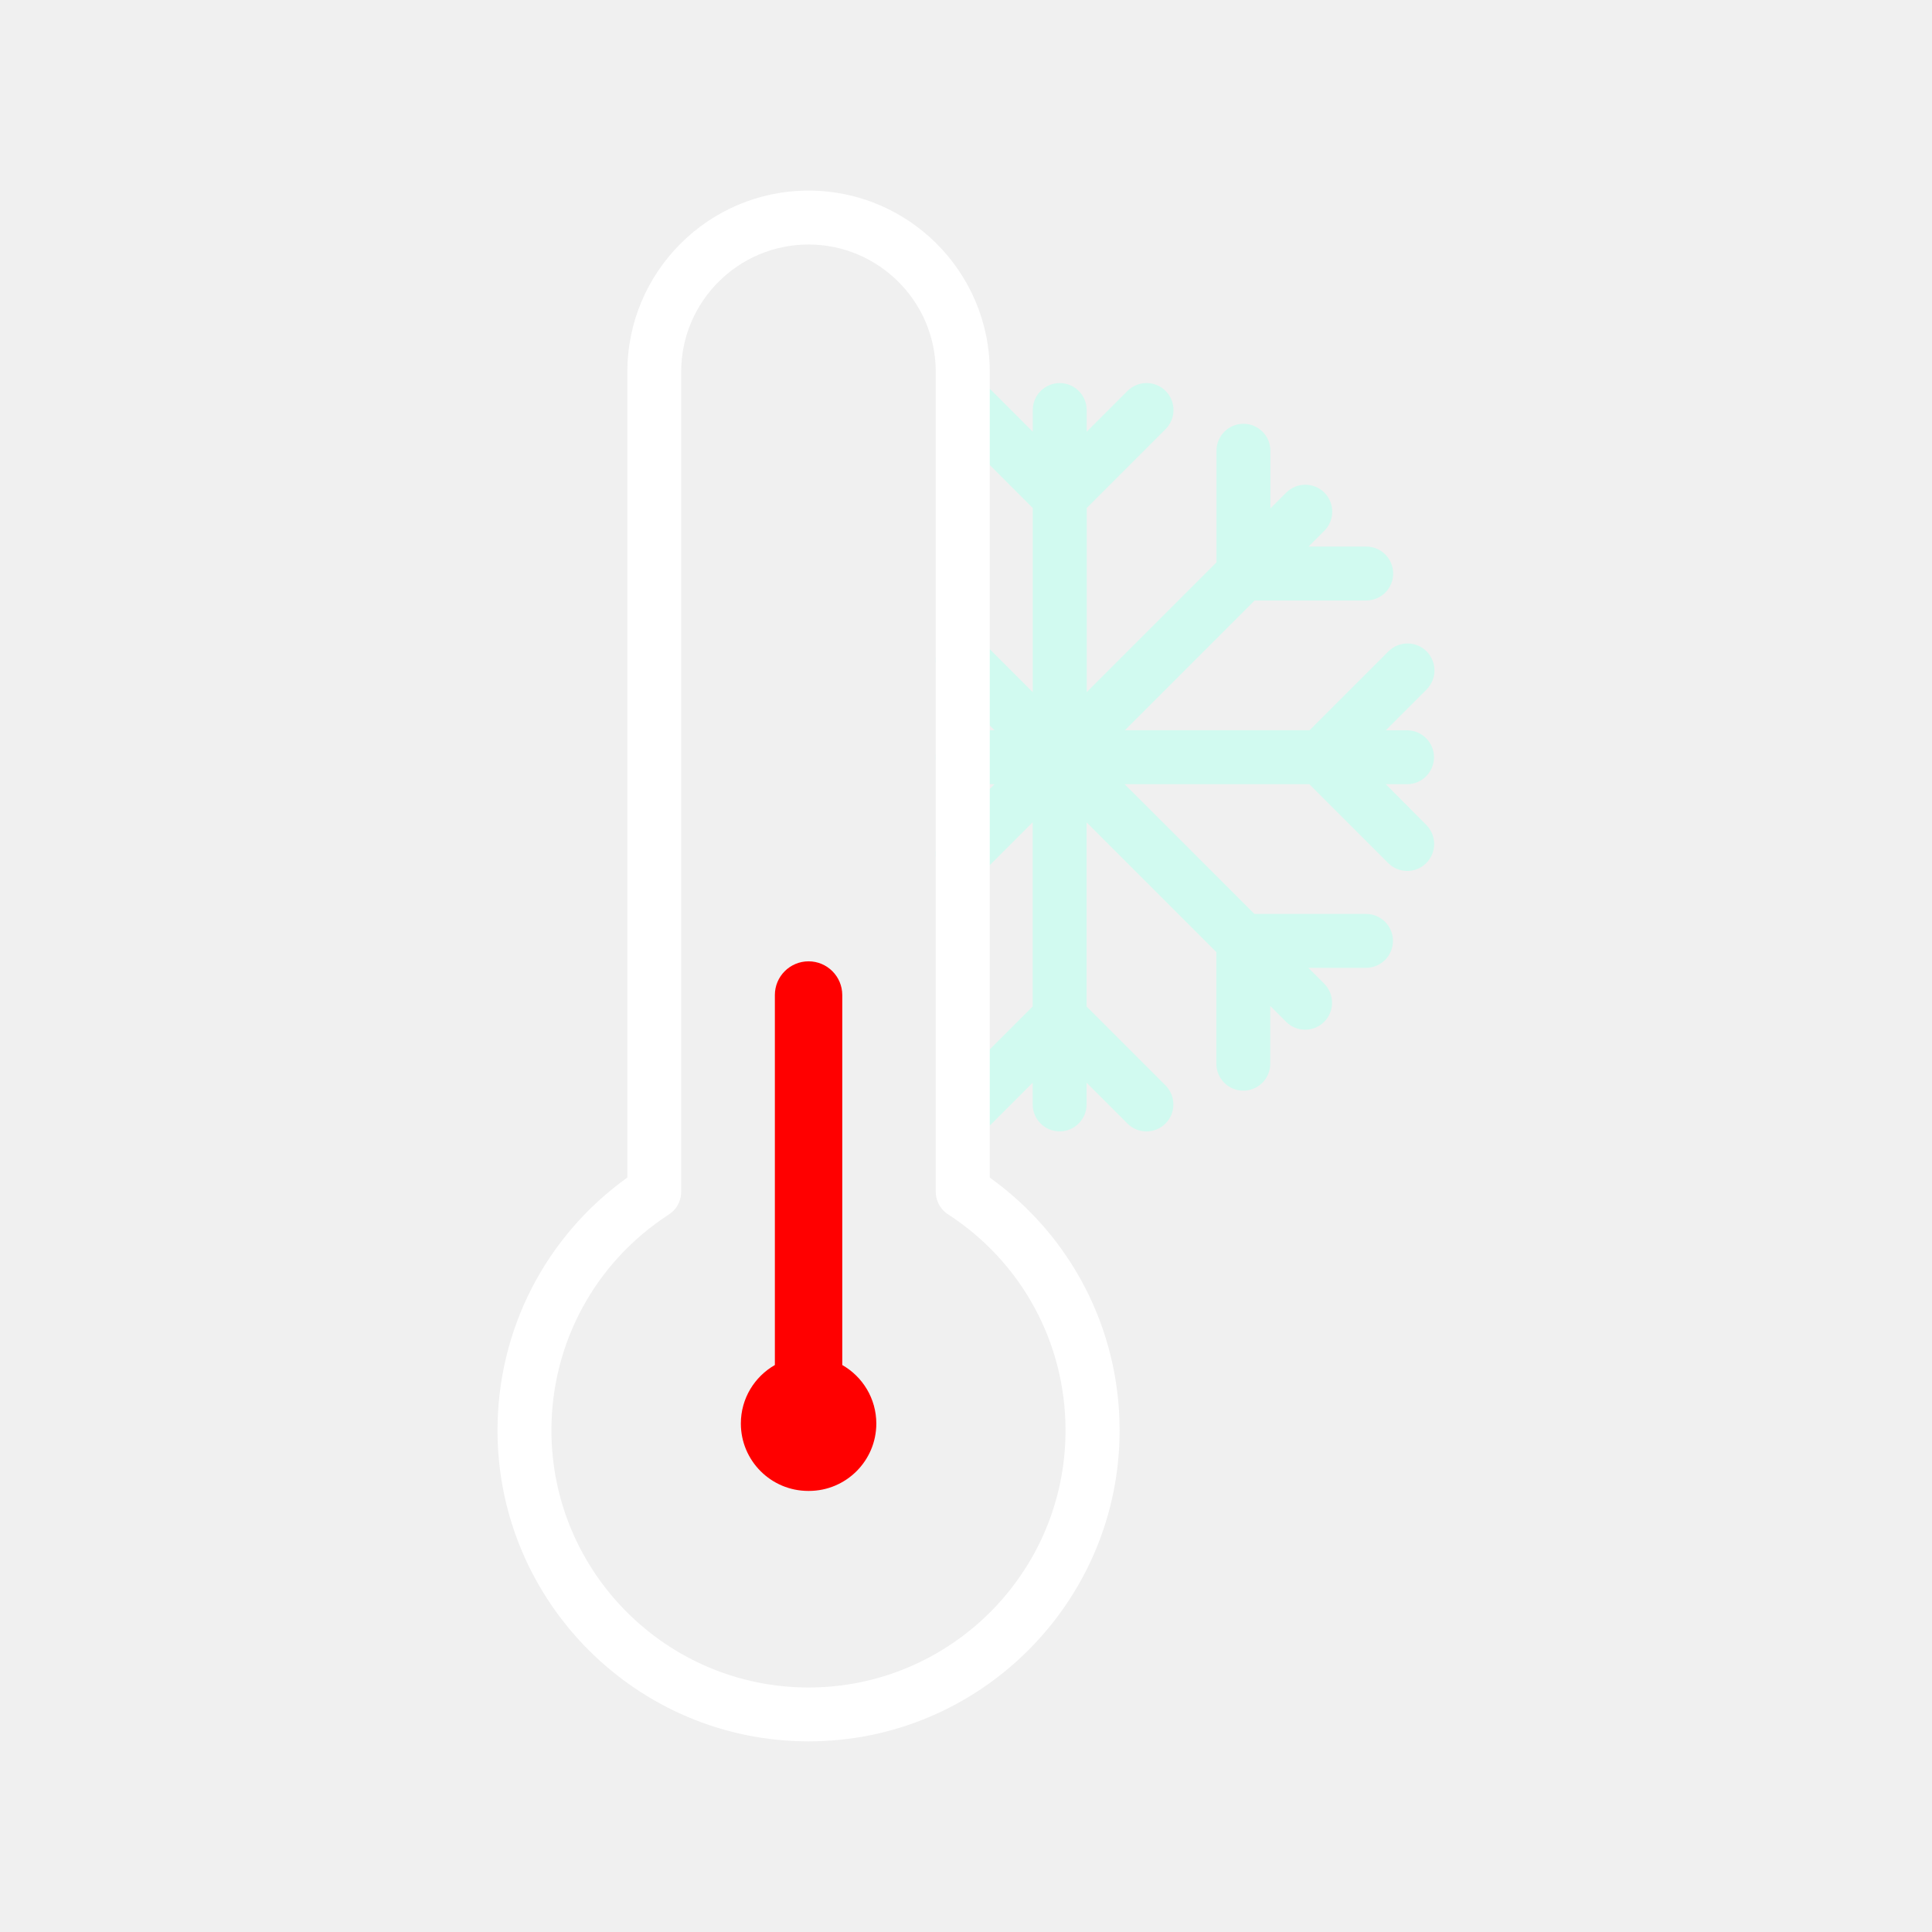
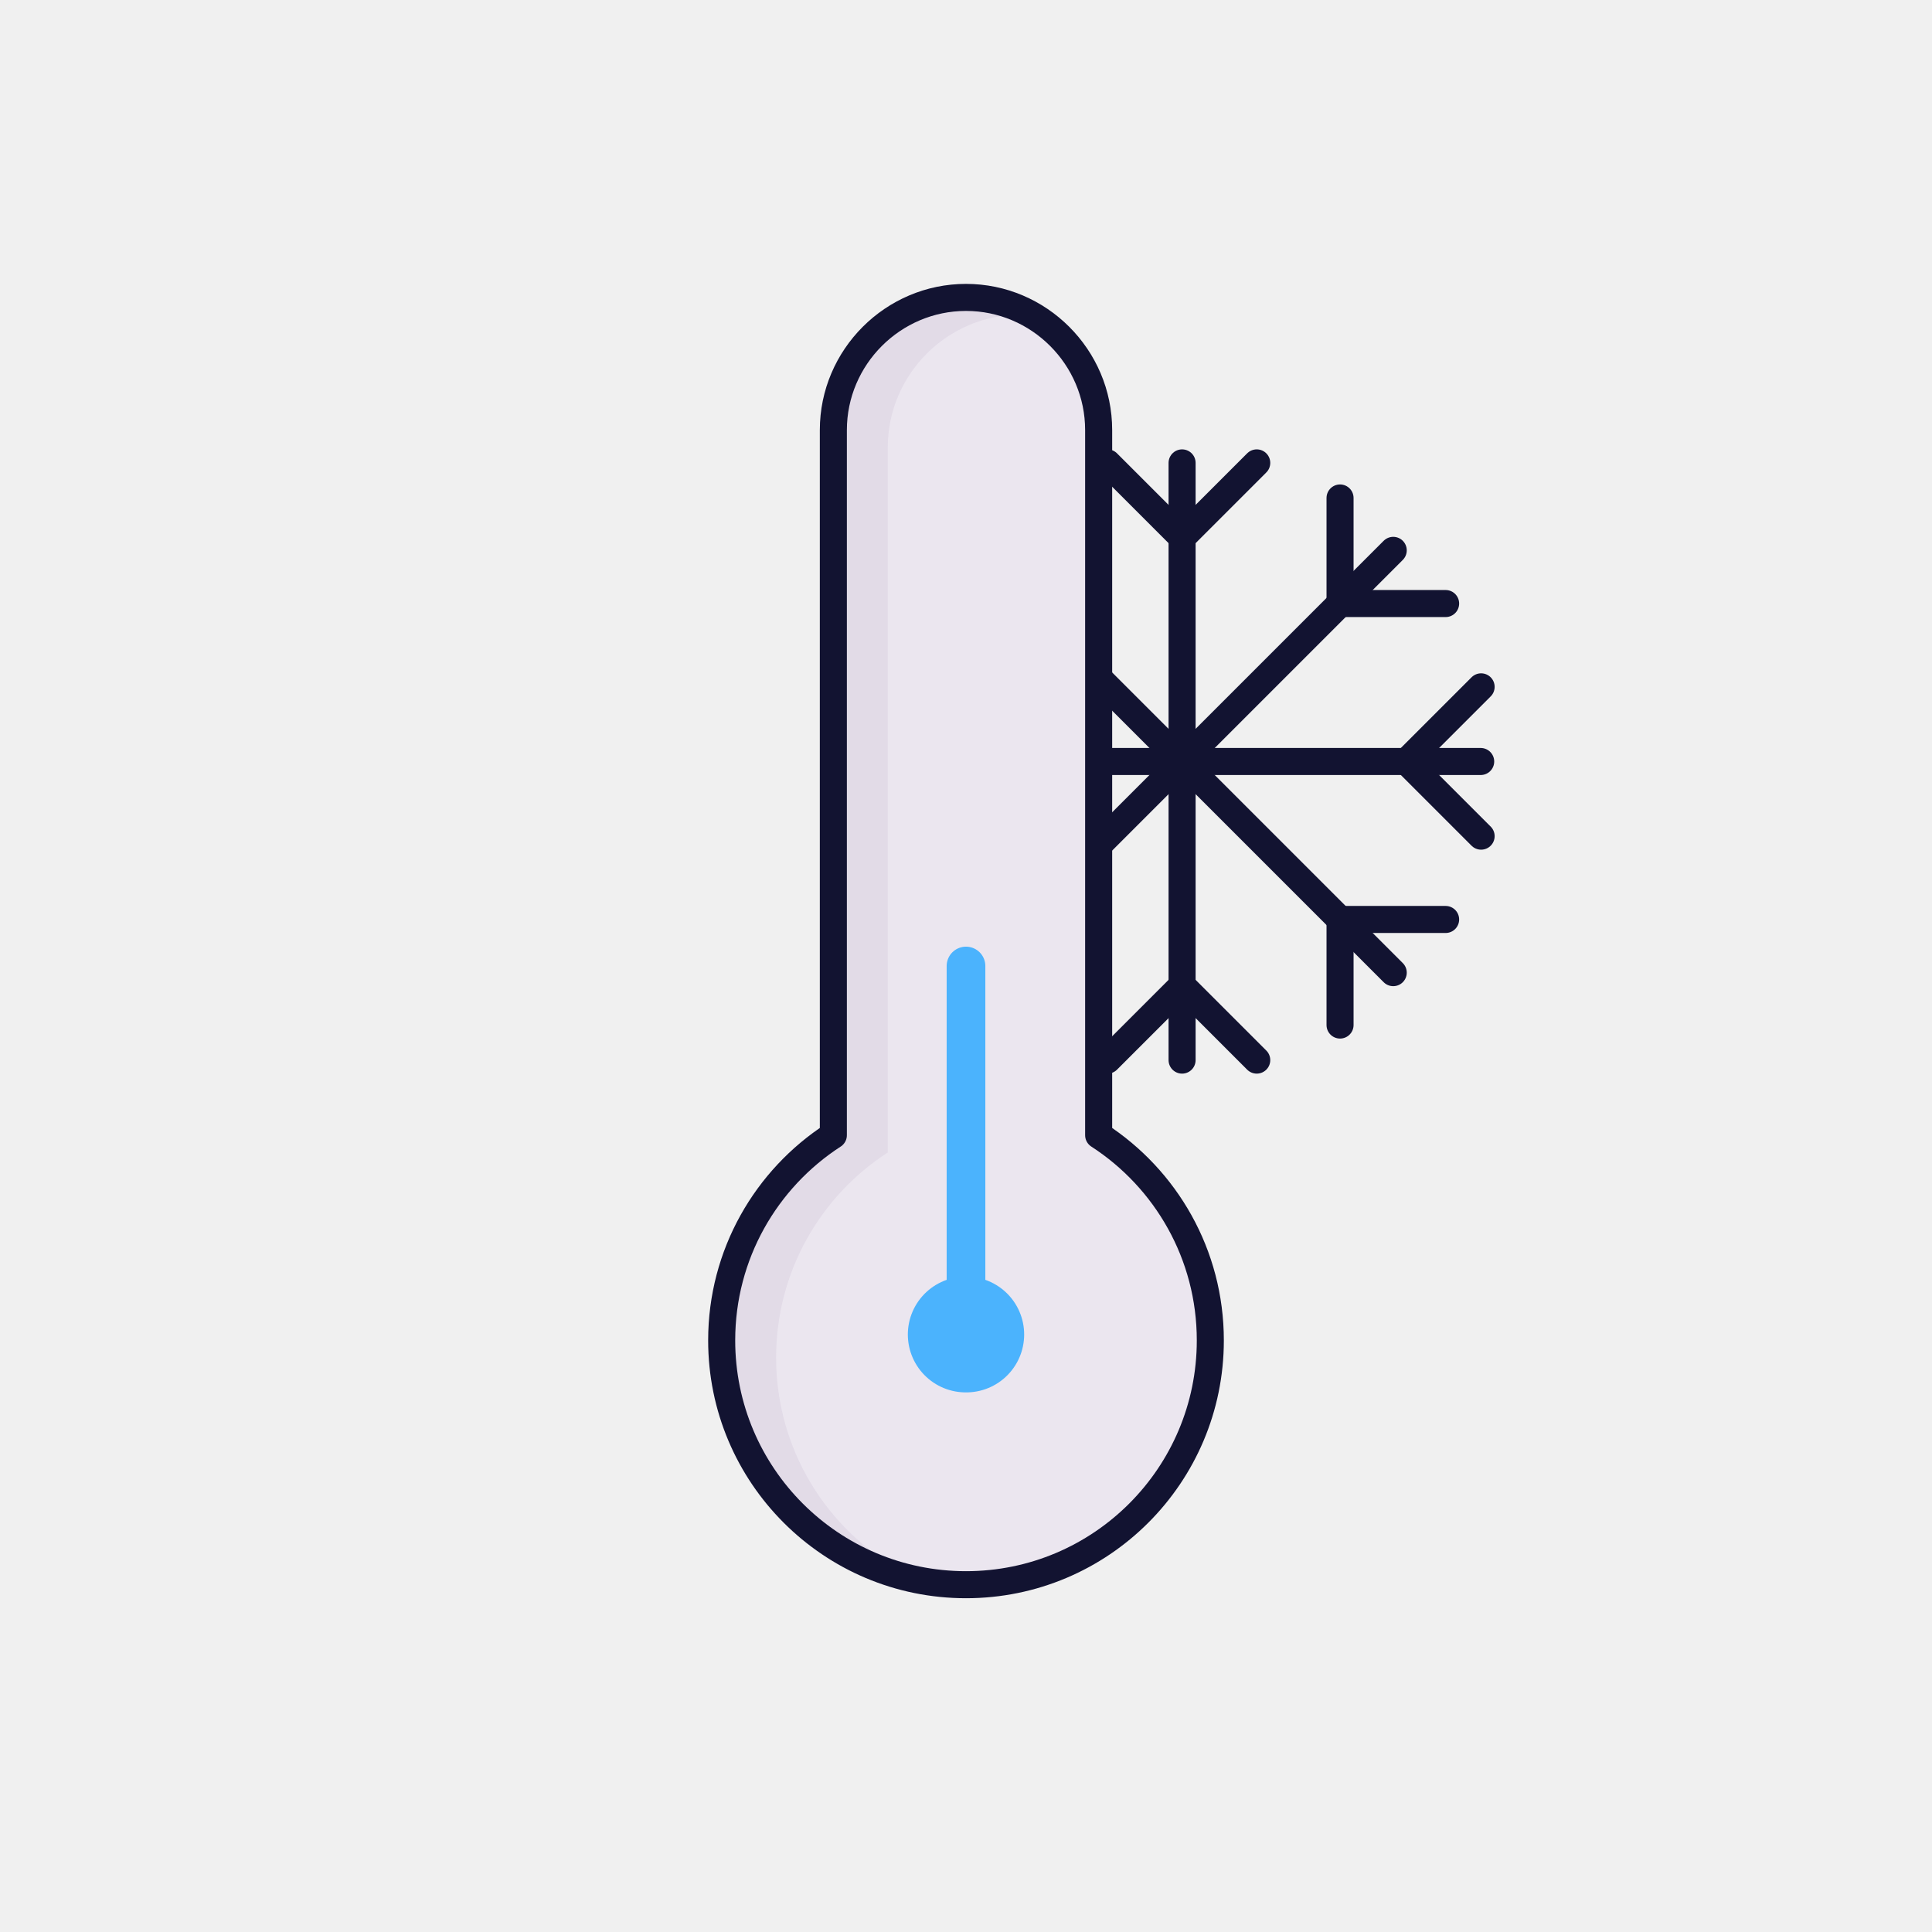
- <svg xmlns="http://www.w3.org/2000/svg" version="1.1" id="Warstwa_3" x="0px" y="0px" viewBox="0 0 430 430" style="enable-background:new 0 0 430 430;" xml:space="preserve">
-   <style type="text/css">
- 	.st0{fill:#d1faf0;}
- 	.st1{fill:#ffffff;}
- 	.st2{fill:#d1faf0;}
- 	.st3{fill:none;}
- 	.st4{fill:#ff0000;}
- </style>
-   <g>
-     <path class="st0" d="M308.43,174.54h4.73c3.31,0,6-2.69,6-6s-2.69-6-6-6h-4.73l9.08-9.08c2.34-2.34,2.34-6.14,0-8.49   c-2.34-2.34-6.14-2.34-8.49,0l-17.56,17.56h-41.1l28.88-28.88h24.84c3.31,0,6-2.69,6-6s-2.69-6-6-6h-12.84l3.52-3.52   c2.34-2.34,2.34-6.14,0-8.49c-2.34-2.34-6.14-2.34-8.49,0l-3.52,3.52v-12.84c0-3.31-2.69-6-6-6s-6,2.69-6,6v24.84l-28.88,28.88   v-40.98l17.56-17.56c2.34-2.34,2.34-6.14,0-8.49c-2.34-2.34-6.14-2.34-8.49,0l-9.08,9.08v-4.83c0-3.31-2.69-6-6-6s-6,2.69-6,6v4.83   l-9.08-9.08c-2.34-2.34-6.14-2.34-8.49,0c-2.34,2.34-2.34,6.14,0,8.49l17.56,17.56v40.99l-11.35-11.35c-2.34-2.34-6.14-2.34-8.49,0   c-2.34,2.34-2.34,6.14,0,8.49l11.34,11.34h-7.1c-3.31,0-6,2.69-6,6s2.69,6,6,6h7.1l-11.34,11.34c-2.34,2.34-2.34,6.14,0,8.49   c1.17,1.17,2.71,1.76,4.24,1.76c1.54,0,3.07-0.59,4.24-1.76l11.35-11.35v41l-17.56,17.56c-2.34,2.34-2.34,6.14,0,8.49   c1.17,1.17,2.71,1.76,4.24,1.76s3.07-0.59,4.24-1.76l9.08-9.08v4.83c0,3.31,2.69,6,6,6s6-2.69,6-6v-4.83l9.08,9.08   c1.17,1.17,2.71,1.76,4.24,1.76s3.07-0.59,4.24-1.76c2.34-2.34,2.34-6.14,0-8.49l-17.56-17.56v-40.98l28.88,28.88v24.84   c0,3.31,2.69,6,6,6s6-2.69,6-6V223.9l3.52,3.52c1.17,1.17,2.71,1.76,4.24,1.76s3.07-0.59,4.24-1.76c2.34-2.34,2.34-6.14,0-8.49   l-3.52-3.52h12.83c3.31,0,6-2.69,6-6s-2.69-6-6-6h-24.84l-28.89-28.88h41.1l17.56,17.56c1.17,1.17,2.71,1.76,4.24,1.76   c1.54,0,3.07-0.59,4.24-1.76c2.34-2.34,2.34-6.14,0-8.49L308.43,174.54z" />
-     <path class="st1" d="M220.29,262.09V82.75c0-22.24-18.09-40.33-40.33-40.33s-40.33,18.09-40.33,40.33v179.33   c-18.15,13.01-28.9,33.79-28.9,56.26c0,38.17,31.06,69.23,69.23,69.23s69.23-31.06,69.23-69.23   C249.19,295.88,238.45,275.09,220.29,262.09z M179.96,375.58c-31.56,0-57.23-25.67-57.23-57.23c0-19.49,9.78-37.46,26.16-48.06   c0.01-0.01,0.03-0.02,0.04-0.03c0.1-0.06,0.19-0.13,0.28-0.2c0.07-0.05,0.14-0.1,0.21-0.16c0.07-0.05,0.13-0.11,0.19-0.17   c0.09-0.08,0.17-0.15,0.25-0.23c0.03-0.03,0.05-0.05,0.07-0.08c0.38-0.39,0.71-0.83,0.96-1.3c0.08-0.15,0.15-0.31,0.22-0.46   c0.01-0.02,0.02-0.03,0.02-0.05c0.07-0.17,0.14-0.35,0.2-0.54c0,0,0,0,0,0c0.04-0.14,0.08-0.28,0.11-0.42   c0.01-0.05,0.03-0.1,0.04-0.14c0.02-0.1,0.03-0.21,0.05-0.31c0.01-0.09,0.03-0.19,0.04-0.28c0.01-0.08,0.01-0.16,0.02-0.23   c0.01-0.12,0.02-0.25,0.02-0.37c0-0.02,0-0.03,0-0.05V82.75c0-15.62,12.71-28.33,28.33-28.33s28.33,12.71,28.33,28.33v182.49   c0,0.02,0,0.03,0,0.05c0,0.12,0.01,0.25,0.02,0.37c0.01,0.08,0.01,0.16,0.02,0.23c0.01,0.09,0.03,0.19,0.04,0.28   c0.02,0.1,0.03,0.21,0.05,0.31c0.01,0.05,0.03,0.1,0.04,0.14c0.03,0.14,0.07,0.28,0.11,0.42c0,0,0,0,0,0   c0.06,0.18,0.12,0.36,0.2,0.54c0.01,0.02,0.02,0.03,0.02,0.05c0.07,0.16,0.14,0.31,0.22,0.46c0.26,0.47,0.58,0.91,0.96,1.3   c0.03,0.03,0.05,0.06,0.07,0.08c0.08,0.08,0.17,0.15,0.25,0.23c0.06,0.06,0.13,0.12,0.19,0.17c0.07,0.05,0.14,0.1,0.21,0.16   c0.09,0.07,0.18,0.14,0.28,0.2c0.01,0.01,0.03,0.02,0.04,0.03c16.38,10.61,26.16,28.57,26.16,48.06   C237.19,349.9,211.52,375.58,179.96,375.58z" />
-     <path class="st4" d="M187.46,303.81v-82.35c0-4.14-3.36-7.5-7.5-7.5s-7.5,3.36-7.5,7.5v82.35c-4.52,2.58-7.57,7.44-7.57,13.02   c0,8.28,6.72,15,15,15h0.15c8.28,0,15-6.72,15-15C195.03,311.25,191.98,306.39,187.46,303.81z" />
+ <svg xmlns="http://www.w3.org/2000/svg" viewBox="0 0 500 500" width="500" height="500" preserveAspectRatio="xMidYMid meet" style="width: 100%; height: 100%; transform: translate3d(0px, 0px, 0px); content-visibility: visible;">
+   <defs>
+     <clipPath id="__lottie_element_7551">
+       <rect width="500" height="500" x="0" y="0" />
+     </clipPath>
+   </defs>
+   <g clip-path="url(#__lottie_element_7551)">
+     <g transform="matrix(1,0,0,1,0,0)" opacity="1" style="display: block;">
+       <g opacity="1" transform="matrix(1,0,0,1,305.923,197.076)">
+         <path stroke-linecap="round" stroke-linejoin="round" fill-opacity="0" stroke="rgb(18,19,49)" stroke-opacity="1" stroke-width="7" d=" M0,77.278 C0,77.278 0,-77.278 0,-77.278" />
+       </g>
+       <g opacity="1" transform="matrix(1,0,0,1,305.923,197.076)">
+         <path stroke-linecap="round" stroke-linejoin="round" fill-opacity="0" stroke="rgb(18,19,49)" stroke-opacity="1" stroke-width="7" d=" M-77.278,0 C-77.278,0 77.278,0 77.278,0" />
+       </g>
+       <g opacity="1" transform="matrix(1,0,0,1,305.923,197.076)">
+         <path stroke-linecap="round" stroke-linejoin="round" fill-opacity="0" stroke="rgb(18,19,49)" stroke-opacity="1" stroke-width="7" d=" M-54.644,-54.644 C-54.644,-54.644 54.644,54.644 54.644,54.644">
+ 				</path>
+       </g>
+       <g opacity="1" transform="matrix(1,0,0,1,305.923,197.076)">
+         <path stroke-linecap="round" stroke-linejoin="round" fill-opacity="0" stroke="rgb(18,19,49)" stroke-opacity="1" stroke-width="7" d=" M-54.644,54.644 C-54.644,54.644 54.644,-54.644 54.644,-54.644">
+ 				</path>
+       </g>
+       <g opacity="1" transform="matrix(1,0,0,1,0,0)">
+         <g opacity="1" transform="matrix(1,0,0,1,296.264,129.457)">
+           <path stroke-linecap="round" stroke-linejoin="round" fill-opacity="0" stroke="rgb(18,19,49)" stroke-opacity="1" stroke-width="7" d=" M9.66,9.66 C9.66,9.66 -9.66,-9.66 -9.66,-9.66">
+ 					</path>
+         </g>
+         <g opacity="1" transform="matrix(1,0,0,1,315.583,129.457)">
+           <path stroke-linecap="round" stroke-linejoin="round" fill-opacity="0" stroke="rgb(18,19,49)" stroke-opacity="1" stroke-width="7" d=" M-9.66,9.66 C-9.66,9.66 9.66,-9.66 9.66,-9.66">
+ 					</path>
+         </g>
+       </g>
+       <g opacity="1" transform="matrix(1,0,0,1,0,0)">
+         <g opacity="1" transform="matrix(1,0,0,1,346.803,142.535)">
+           <path stroke-linecap="round" stroke-linejoin="round" fill-opacity="0" stroke="rgb(18,19,49)" stroke-opacity="1" stroke-width="7" d=" M0,13.661 C0,13.661 0,-13.661 0,-13.661" />
+         </g>
+         <g opacity="1" transform="matrix(1,0,0,1,360.464,156.196)">
+           <path stroke-linecap="round" stroke-linejoin="round" fill-opacity="0" stroke="rgb(18,19,49)" stroke-opacity="1" stroke-width="7" d=" M-13.661,0 C-13.661,0 13.661,0 13.661,0" />
+         </g>
+       </g>
+       <g opacity="1" transform="matrix(1,0,0,1,0,0)">
+         <g opacity="1" transform="matrix(1,0,0,1,265.044,142.535)">
+           <path stroke-linecap="round" stroke-linejoin="round" fill-opacity="0" stroke="rgb(18,19,49)" stroke-opacity="1" stroke-width="7" d=" M0,13.661 C0,13.661 0,-13.661 0,-13.661" />
+         </g>
+         <g opacity="1" transform="matrix(1,0,0,1,251.383,156.196)">
+           <path stroke-linecap="round" stroke-linejoin="round" fill-opacity="0" stroke="rgb(18,19,49)" stroke-opacity="1" stroke-width="7" d=" M13.661,0 C13.661,0 -13.661,0 -13.661,0" />
+         </g>
+       </g>
+       <g opacity="1" transform="matrix(1,0,0,1,0,0)">
+         <g opacity="1" transform="matrix(1,0,0,1,265.044,251.618)">
+           <path stroke-linecap="round" stroke-linejoin="round" fill-opacity="0" stroke="rgb(18,19,49)" stroke-opacity="1" stroke-width="7" d=" M0,-13.661 C0,-13.661 0,13.661 0,13.661" />
+         </g>
+         <g opacity="1" transform="matrix(1,0,0,1,251.383,237.957)">
+           <path stroke-linecap="round" stroke-linejoin="round" fill-opacity="0" stroke="rgb(18,19,49)" stroke-opacity="1" stroke-width="7" d=" M13.661,0 C13.661,0 -13.661,0 -13.661,0" />
+         </g>
+       </g>
+       <g opacity="1" transform="matrix(1,0,0,1,0,0)">
+         <g opacity="1" transform="matrix(1,0,0,1,346.803,251.618)">
+           <path stroke-linecap="round" stroke-linejoin="round" fill-opacity="0" stroke="rgb(18,19,49)" stroke-opacity="1" stroke-width="7" d=" M0,-13.661 C0,-13.661 0,13.661 0,13.661" />
+         </g>
+         <g opacity="1" transform="matrix(1,0,0,1,360.464,237.957)">
+           <path stroke-linecap="round" stroke-linejoin="round" fill-opacity="0" stroke="rgb(18,19,49)" stroke-opacity="1" stroke-width="7" d=" M-13.661,0 C-13.661,0 13.661,0 13.661,0" />
+         </g>
+       </g>
+       <g opacity="1" transform="matrix(1,0,0,1,0,0)">
+         <g opacity="1" transform="matrix(1,0,0,1,315.583,264.694)">
+           <path stroke-linecap="round" stroke-linejoin="round" fill-opacity="0" stroke="rgb(18,19,49)" stroke-opacity="1" stroke-width="7" d=" M-9.66,-9.66 C-9.66,-9.66 9.66,9.66 9.66,9.66">
+ 					</path>
+         </g>
+         <g opacity="1" transform="matrix(1,0,0,1,296.264,264.694)">
+           <path stroke-linecap="round" stroke-linejoin="round" fill-opacity="0" stroke="rgb(18,19,49)" stroke-opacity="1" stroke-width="7" d=" M9.66,-9.66 C9.66,-9.66 -9.66,9.66 -9.66,9.66">
+ 					</path>
+         </g>
+       </g>
+       <g opacity="1" transform="matrix(1,0,0,1,0,0)">
+         <g opacity="1" transform="matrix(1,0,0,1,238.305,206.736)">
+           <path stroke-linecap="round" stroke-linejoin="round" fill-opacity="0" stroke="rgb(18,19,49)" stroke-opacity="1" stroke-width="7" d=" M9.66,-9.66 C9.66,-9.66 -9.66,9.66 -9.66,9.66">
+ 					</path>
+         </g>
+         <g opacity="1" transform="matrix(1,0,0,1,238.305,187.416)">
+           <path stroke-linecap="round" stroke-linejoin="round" fill-opacity="0" stroke="rgb(18,19,49)" stroke-opacity="1" stroke-width="7" d=" M9.66,9.66 C9.66,9.66 -9.66,-9.66 -9.66,-9.66">
+ 					</path>
+         </g>
+       </g>
+       <g opacity="1" transform="matrix(1,0,0,1,0,0)">
+         <g opacity="1" transform="matrix(1,0,0,1,373.652,187.416)">
+           <path stroke-linecap="round" stroke-linejoin="round" fill-opacity="0" stroke="rgb(18,19,49)" stroke-opacity="1" stroke-width="7" d=" M-9.66,9.66 C-9.66,9.66 9.66,-9.66 9.66,-9.66">
+ 					</path>
+         </g>
+         <g opacity="1" transform="matrix(1,0,0,1,373.652,206.736)">
+           <path stroke-linecap="round" stroke-linejoin="round" fill-opacity="0" stroke="rgb(18,19,49)" stroke-opacity="1" stroke-width="7" d=" M-9.66,-9.66 C-9.66,-9.66 9.66,9.66 9.66,9.66">
+ 					</path>
+         </g>
+       </g>
+     </g>
+     <g transform="matrix(1,0,0,1,35.125,-7.667999)" opacity="1" style="display: block;">
+       <g opacity="1" transform="matrix(1,0,0,1,214.961,250)">
+         <path fill="rgb(235,230,239)" fill-opacity="1" d=" M34.33,50.245 C34.33,50.245 34.33,-24.885 34.33,-24.885 C34.33,-24.885 34.33,-46.465 34.33,-46.465 C34.33,-46.465 34.33,-68.045 34.33,-68.045 C34.33,-68.045 34.33,-132.245 34.33,-132.245 C34.33,-151.125 18.88,-166.575 0,-166.575 C-18.88,-166.575 -34.33,-151.125 -34.33,-132.245 C-34.33,-132.245 -34.33,50.245 -34.33,50.245 C-51.72,61.505 -63.23,81.085 -63.23,103.345 C-63.23,138.265 -34.92,166.575 0,166.575 C34.92,166.575 63.23,138.265 63.23,103.345 C63.23,81.085 51.72,61.505 34.33,50.245z">
+ 				</path>
+       </g>
+       <g opacity="0.5" transform="matrix(1,0,0,1,193.098,248.892)" style="mix-blend-mode: multiply;">
+         <path fill="rgb(235,230,239)" fill-opacity="1" d=" M-27.366,110.132 C-27.366,87.872 -15.856,68.292 1.534,57.032 C1.534,57.032 1.534,-125.458 1.534,-125.458 C1.534,-144.338 16.984,-159.788 35.864,-159.788 C37.736,-159.788 39.573,-159.63 41.366,-159.338 C35.817,-163.195 29.094,-165.467 21.864,-165.467 C2.984,-165.467 -12.466,-150.017 -12.466,-131.137 C-12.466,-131.137 -12.466,51.353 -12.466,51.353 C-29.856,62.613 -41.366,82.193 -41.366,104.453 C-41.366,133.628 -21.6,158.175 5.267,165.467 C-14.189,154.685 -27.366,133.951 -27.366,110.132z">
+ 				</path>
+       </g>
+     </g>
+     <g transform="matrix(1,0,0,1,250,243.545)" opacity="1" style="display: block;">
+       <g opacity="1" transform="matrix(1,0,0,1,0,0)">
+         <path stroke-linecap="round" stroke-linejoin="round" fill-opacity="0" stroke="rgb(18,19,49)" stroke-opacity="1" stroke-width="7" d=" M34.33,50.245 C34.33,50.245 34.33,-132.245 34.33,-132.245 C34.33,-151.125 18.88,-166.575 0,-166.575 C-18.88,-166.575 -34.33,-151.125 -34.33,-132.245 C-34.33,-132.245 -34.33,50.245 -34.33,50.245 C-51.72,61.505 -63.23,81.085 -63.23,103.345 C-63.23,138.265 -34.92,166.575 0,166.575 C34.92,166.575 63.23,138.265 63.23,103.345 C63.23,81.085 51.72,61.505 34.33,50.245z">
+ 				</path>
+       </g>
+     </g>
+     <g transform="matrix(1,0,0,1,250,297.693)" opacity="1" style="display: block;">
+       <g opacity="1" transform="matrix(1,0,0,1,0,0)">
+         <path stroke-linecap="round" stroke-linejoin="round" fill-opacity="0" stroke="rgb(75,179,253)" stroke-opacity="1" stroke-width="10.01" d=" M0,-47.693 C0,-47.693 0,47.693 0,47.693" />
+       </g>
+     </g>
+     <g transform="matrix(1,0,0,1,250,345.369)" opacity="1" style="display: block;">
+       <g opacity="1" transform="matrix(1,0,0,1,0,0)">
+         <path stroke-linecap="round" stroke-linejoin="round" fill-opacity="0" stroke="rgb(75,179,253)" stroke-opacity="1" stroke-width="29.96" d=" M0.073,0 C0.073,0 -0.073,0 -0.073,0" />
+       </g>
+     </g>
  </g>
</svg>
